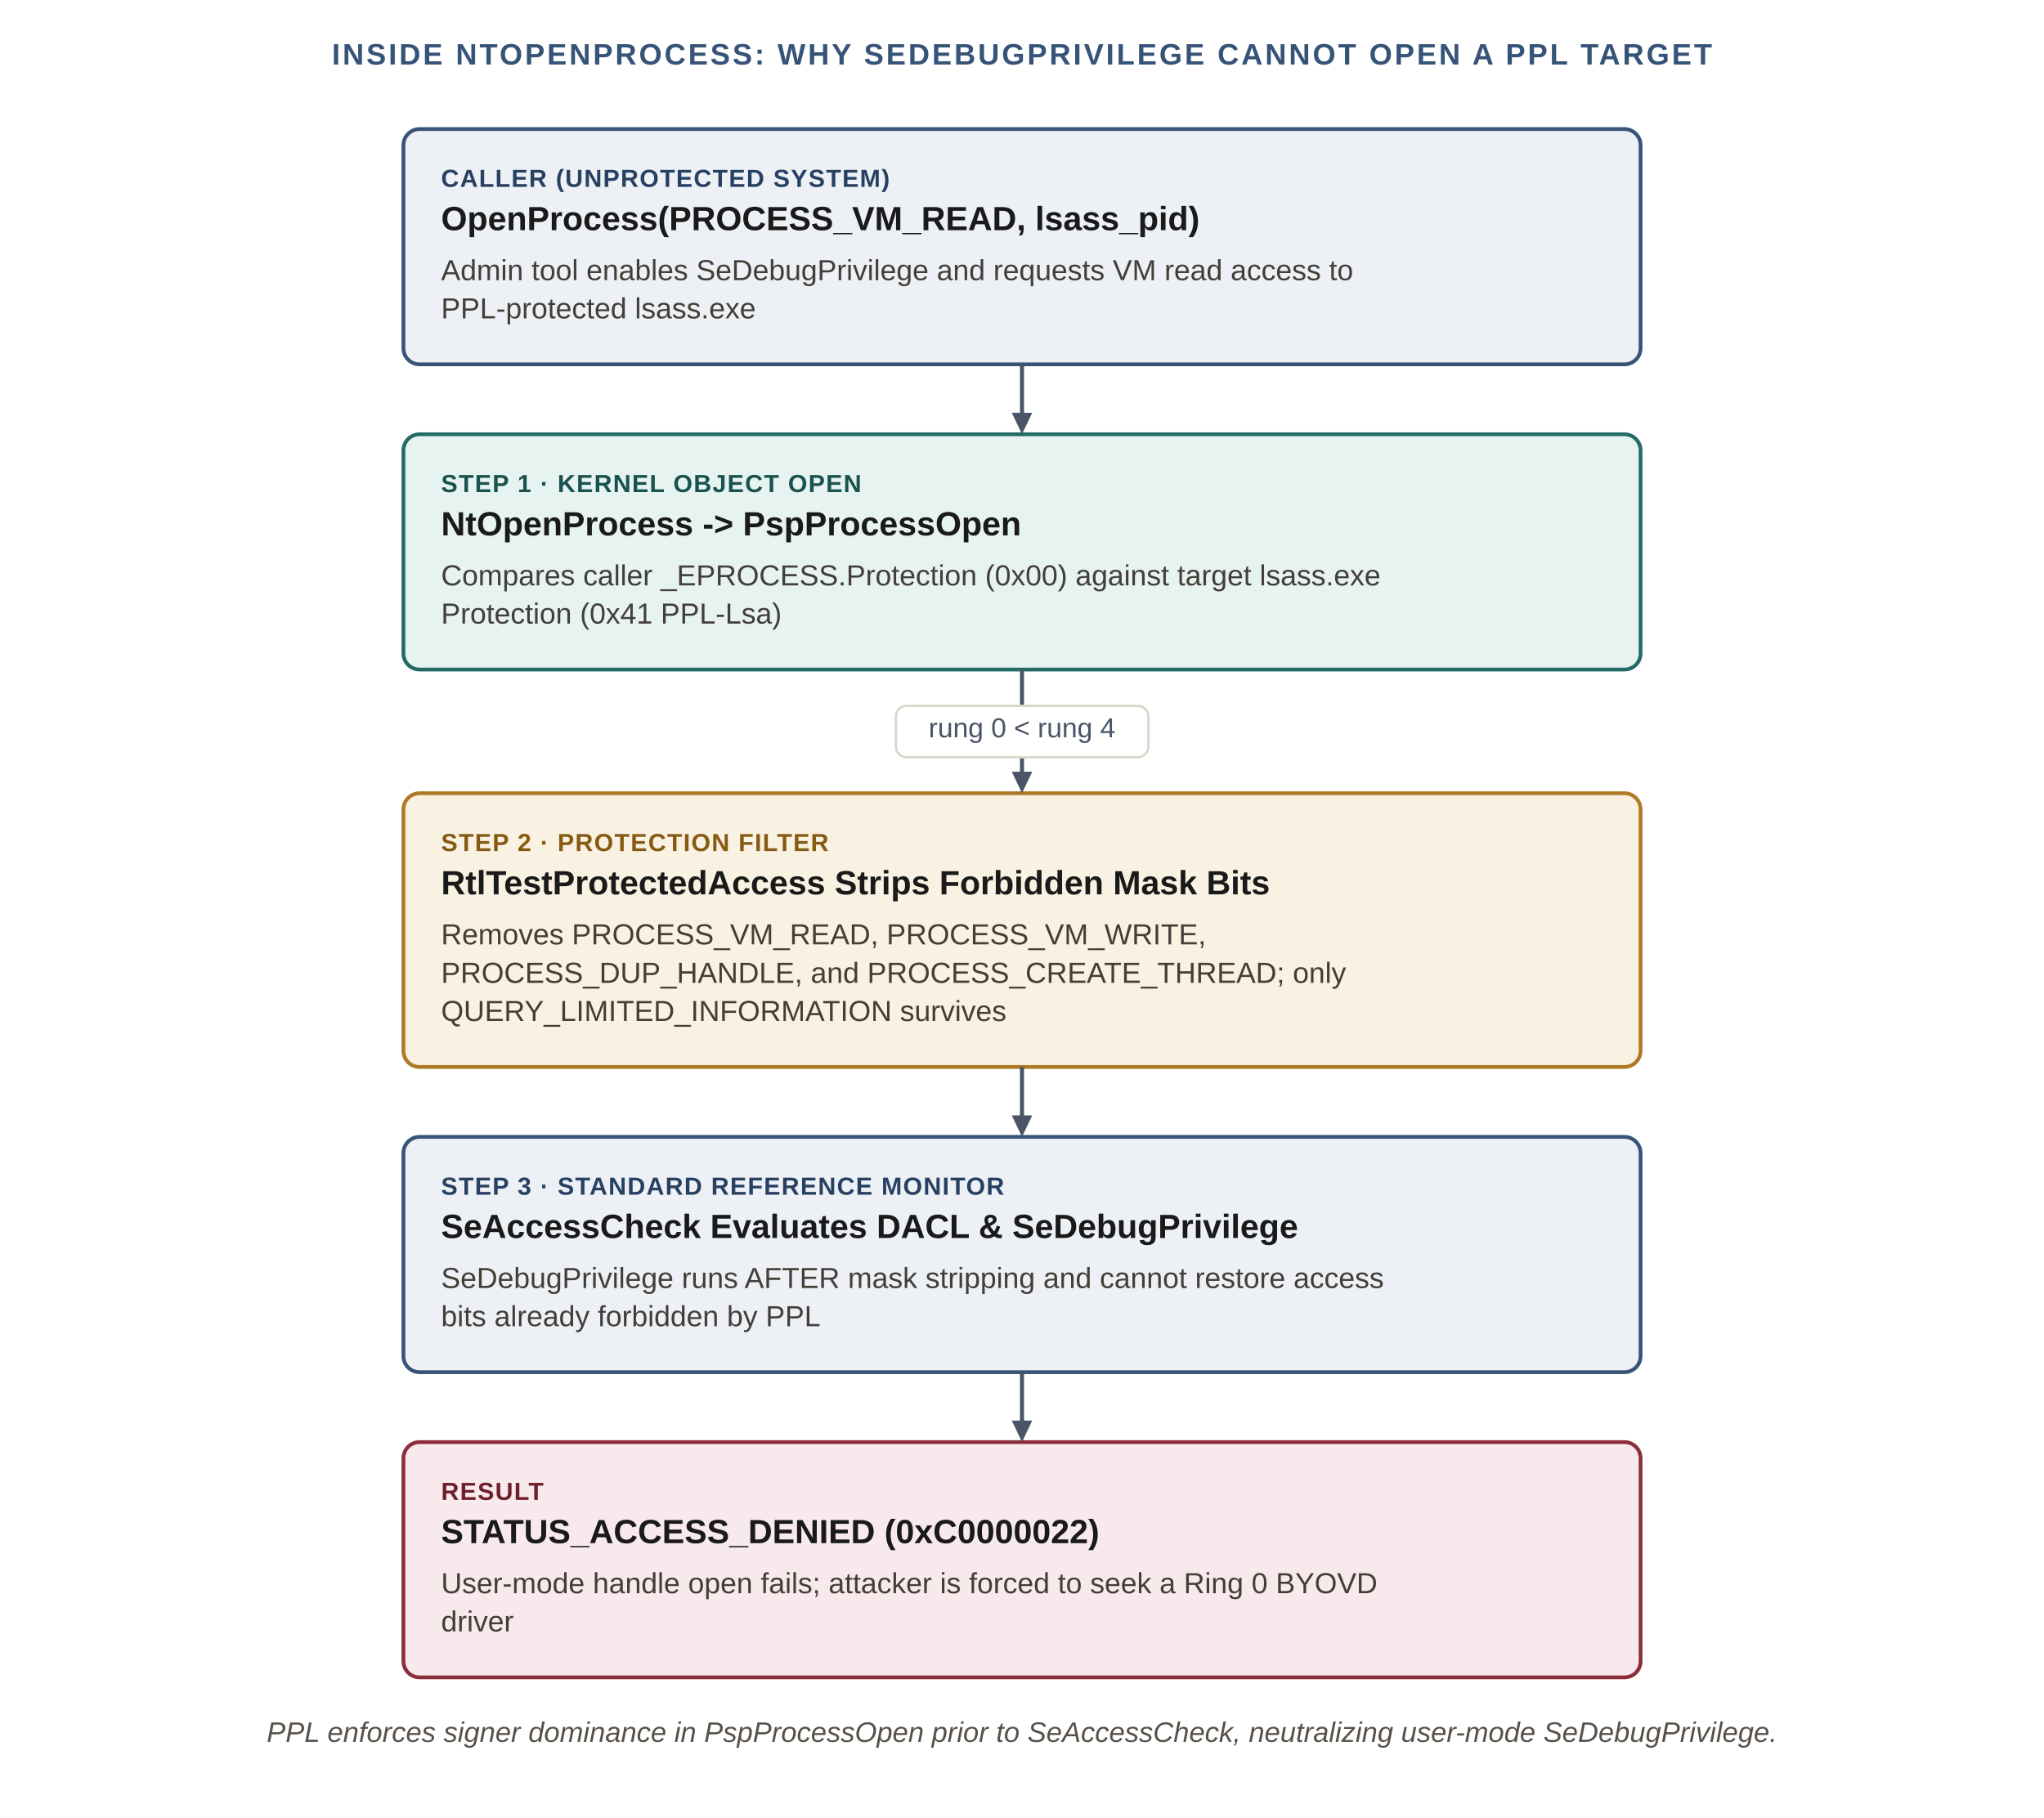
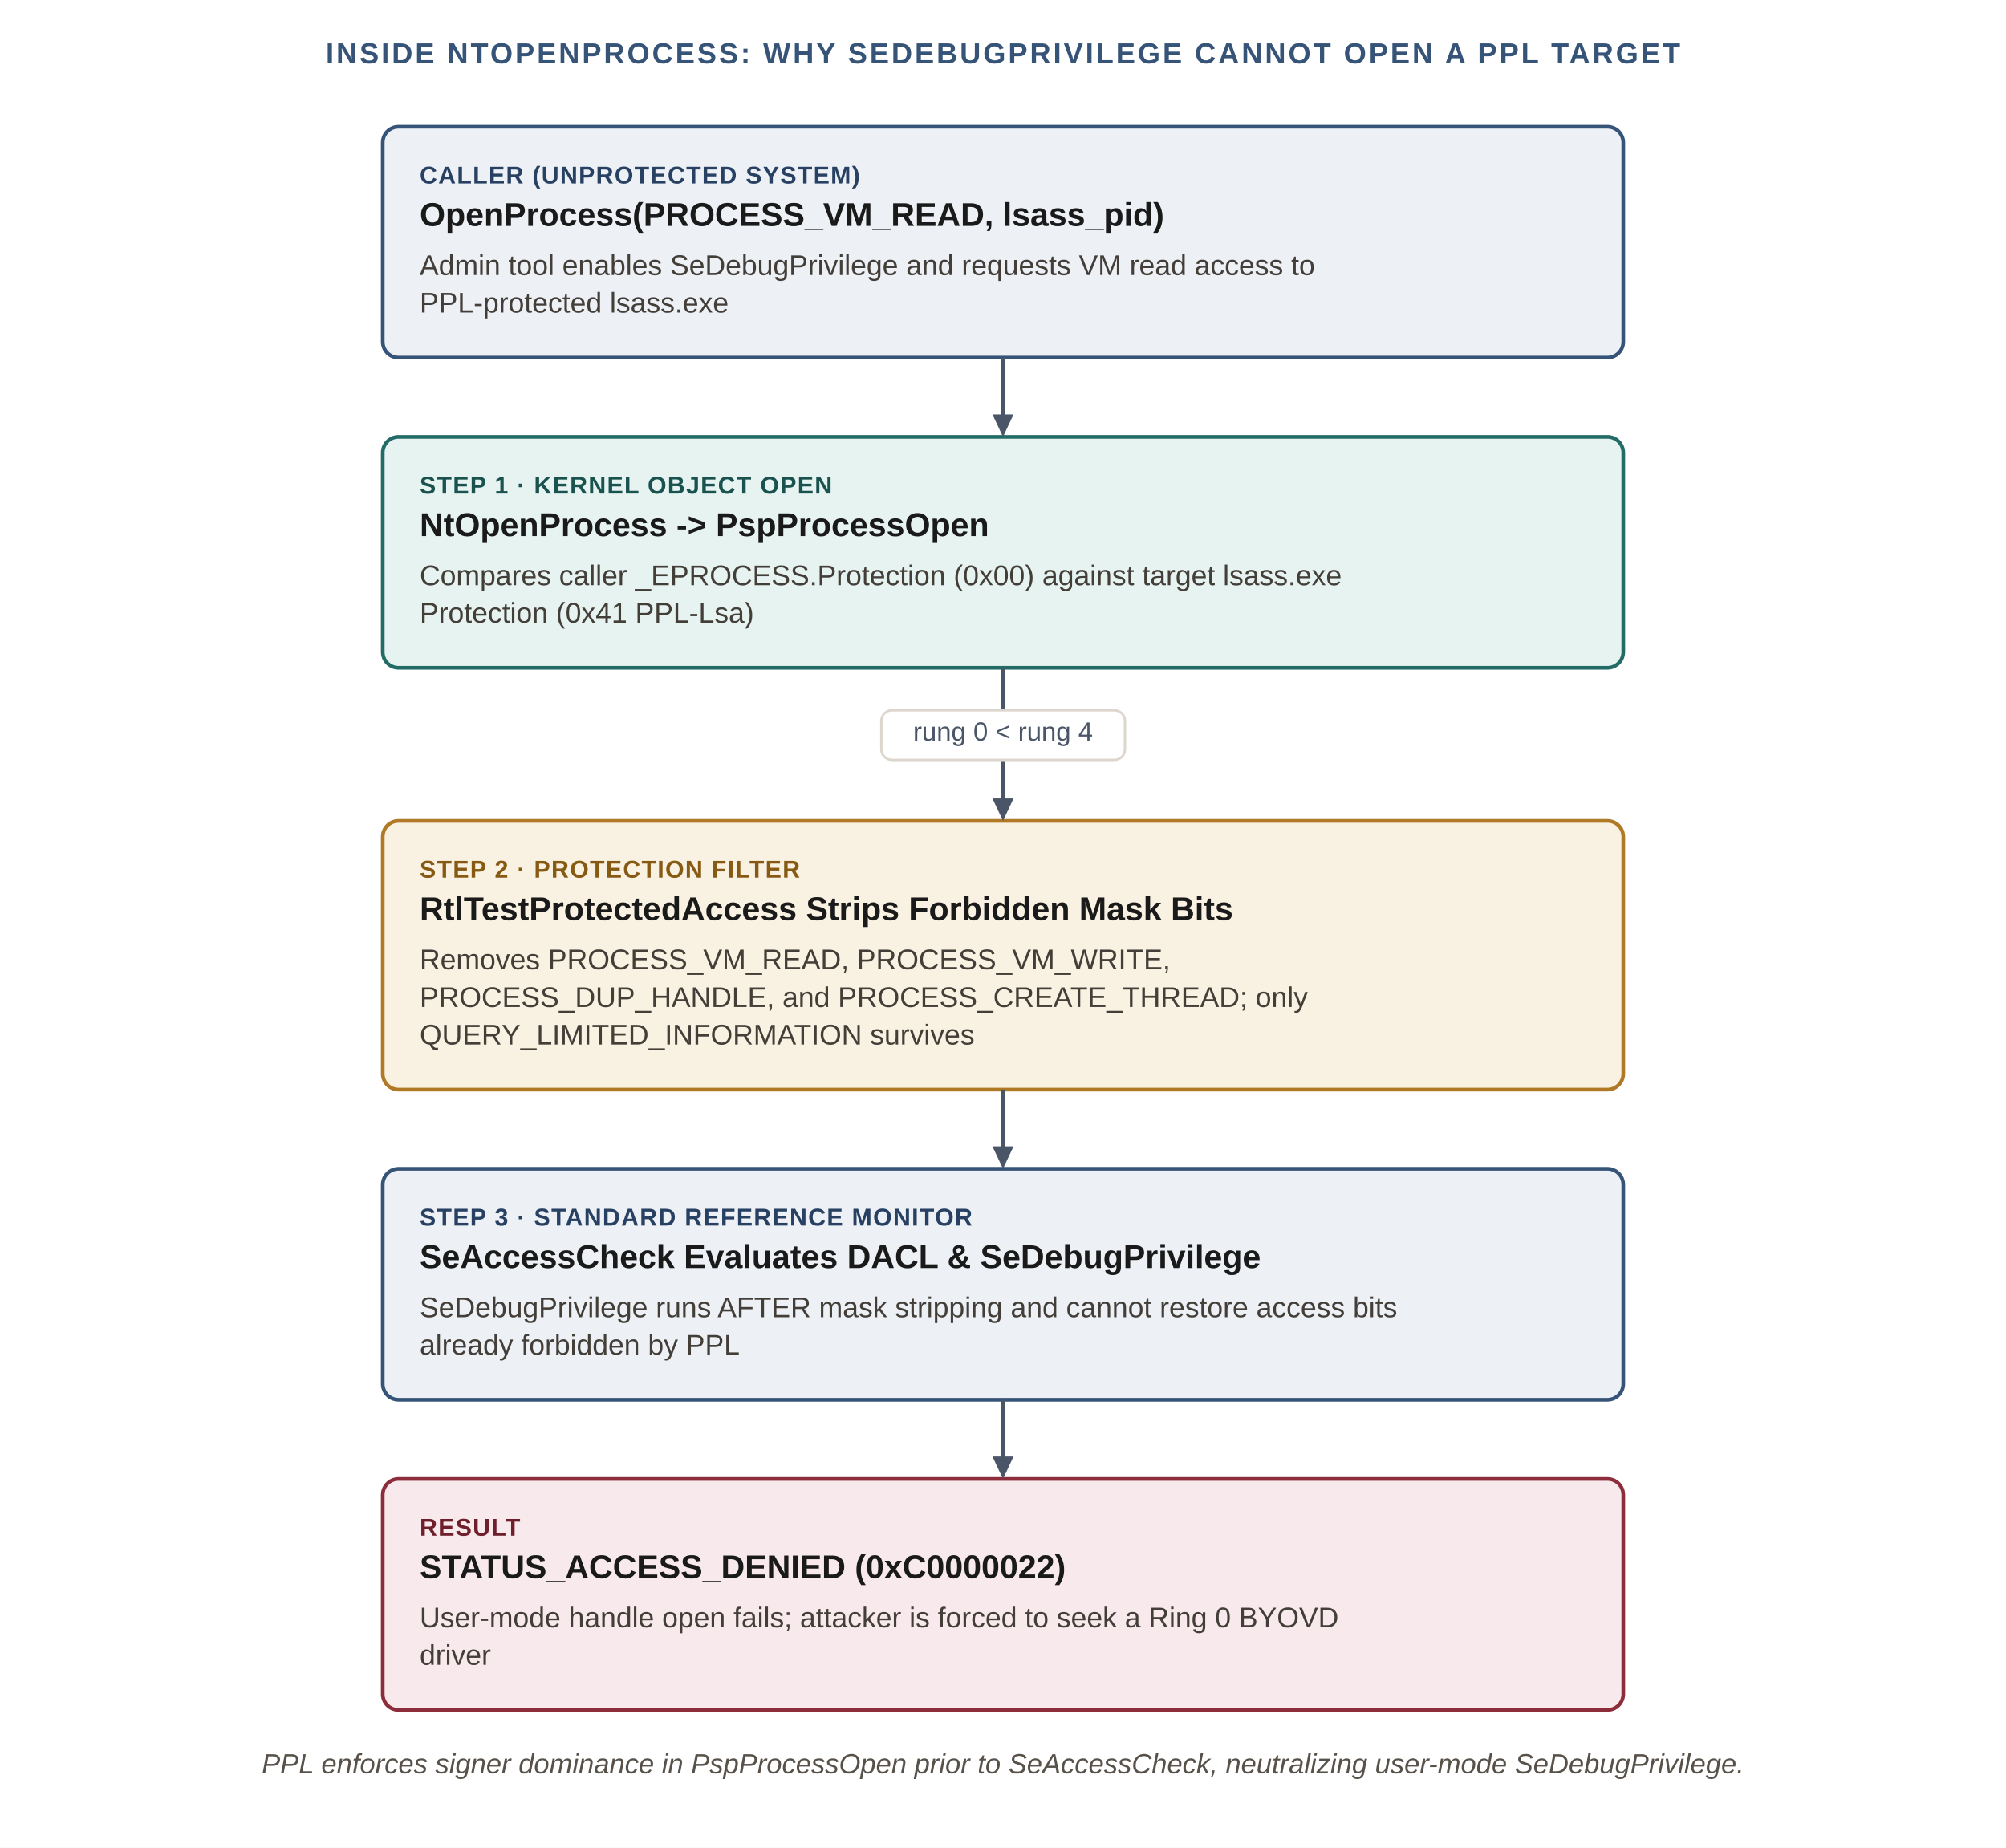
- <svg xmlns="http://www.w3.org/2000/svg" viewBox="0 0 760 676" width="760" height="676">
-   <rect x="0" y="0" width="760" height="676" fill="#ffffff" />
+ <svg xmlns="http://www.w3.org/2000/svg" viewBox="0 0 760 700" width="760" height="700">
+   <rect x="0" y="0" width="760" height="700" fill="#ffffff" />
  <text x="380.0" y="24.0" font-family="-apple-system, BlinkMacSystemFont, &quot;Segoe UI&quot;, &quot;Helvetica Neue&quot;, Arial, sans-serif" font-size="11.0" font-weight="700" letter-spacing="0.90px" fill="#365378" text-anchor="middle">INSIDE NTOPENPROCESS: WHY SEDEBUGPRIVILEGE CANNOT OPEN A PPL TARGET</text>
-   <rect x="150.0" y="48.0" width="460.0" height="87.5" rx="6.0" fill="#edf1f6" stroke="#365378" stroke-width="1.4" />
-   <text x="164.0" y="69.5" font-family="-apple-system, BlinkMacSystemFont, &quot;Segoe UI&quot;, &quot;Helvetica Neue&quot;, Arial, sans-serif" font-size="9.2" font-weight="700" letter-spacing="0.40px" fill="#284163" text-anchor="start">CALLER (UNPROTECTED SYSTEM)</text>
-   <text x="164.0" y="85.6" font-family="-apple-system, BlinkMacSystemFont, &quot;Segoe UI&quot;, &quot;Helvetica Neue&quot;, Arial, sans-serif" font-size="12.5" font-weight="700" fill="#1a1a1a" text-anchor="start">OpenProcess(PROCESS_VM_READ, lsass_pid)</text>
-   <text x="164.0" y="104.2" font-family="-apple-system, BlinkMacSystemFont, &quot;Segoe UI&quot;, &quot;Helvetica Neue&quot;, Arial, sans-serif" font-size="10.8" font-weight="400" fill="#433e38" text-anchor="start">Admin tool enables SeDebugPrivilege and requests VM read access to</text>
-   <text x="164.0" y="118.4" font-family="-apple-system, BlinkMacSystemFont, &quot;Segoe UI&quot;, &quot;Helvetica Neue&quot;, Arial, sans-serif" font-size="10.8" font-weight="400" fill="#433e38" text-anchor="start">PPL-protected lsass.exe</text>
-   <rect x="150.0" y="161.5" width="460.0" height="87.5" rx="6.0" fill="#e6f3f1" stroke="#236b66" stroke-width="1.4" />
-   <text x="164.0" y="183.0" font-family="-apple-system, BlinkMacSystemFont, &quot;Segoe UI&quot;, &quot;Helvetica Neue&quot;, Arial, sans-serif" font-size="9.2" font-weight="700" letter-spacing="0.40px" fill="#19524e" text-anchor="start">STEP 1 · KERNEL OBJECT OPEN</text>
-   <text x="164.0" y="199.1" font-family="-apple-system, BlinkMacSystemFont, &quot;Segoe UI&quot;, &quot;Helvetica Neue&quot;, Arial, sans-serif" font-size="12.5" font-weight="700" fill="#1a1a1a" text-anchor="start">NtOpenProcess -&gt; PspProcessOpen</text>
-   <text x="164.0" y="217.7" font-family="-apple-system, BlinkMacSystemFont, &quot;Segoe UI&quot;, &quot;Helvetica Neue&quot;, Arial, sans-serif" font-size="10.8" font-weight="400" fill="#433e38" text-anchor="start">Compares caller _EPROCESS.Protection (0x00) against target lsass.exe</text>
-   <text x="164.0" y="231.9" font-family="-apple-system, BlinkMacSystemFont, &quot;Segoe UI&quot;, &quot;Helvetica Neue&quot;, Arial, sans-serif" font-size="10.8" font-weight="400" fill="#433e38" text-anchor="start">Protection (0x41 PPL-Lsa)</text>
-   <rect x="150.0" y="295.0" width="460.0" height="101.8" rx="6.0" fill="#f9f1e1" stroke="#b07926" stroke-width="1.4" />
-   <text x="164.0" y="316.5" font-family="-apple-system, BlinkMacSystemFont, &quot;Segoe UI&quot;, &quot;Helvetica Neue&quot;, Arial, sans-serif" font-size="9.2" font-weight="700" letter-spacing="0.40px" fill="#875a14" text-anchor="start">STEP 2 · PROTECTION FILTER</text>
-   <text x="164.0" y="332.6" font-family="-apple-system, BlinkMacSystemFont, &quot;Segoe UI&quot;, &quot;Helvetica Neue&quot;, Arial, sans-serif" font-size="12.5" font-weight="700" fill="#1a1a1a" text-anchor="start">RtlTestProtectedAccess Strips Forbidden Mask Bits</text>
-   <text x="164.0" y="351.2" font-family="-apple-system, BlinkMacSystemFont, &quot;Segoe UI&quot;, &quot;Helvetica Neue&quot;, Arial, sans-serif" font-size="10.8" font-weight="400" fill="#433e38" text-anchor="start">Removes PROCESS_VM_READ, PROCESS_VM_WRITE,</text>
-   <text x="164.0" y="365.5" font-family="-apple-system, BlinkMacSystemFont, &quot;Segoe UI&quot;, &quot;Helvetica Neue&quot;, Arial, sans-serif" font-size="10.8" font-weight="400" fill="#433e38" text-anchor="start">PROCESS_DUP_HANDLE, and PROCESS_CREATE_THREAD; only</text>
-   <text x="164.0" y="379.7" font-family="-apple-system, BlinkMacSystemFont, &quot;Segoe UI&quot;, &quot;Helvetica Neue&quot;, Arial, sans-serif" font-size="10.8" font-weight="400" fill="#433e38" text-anchor="start">QUERY_LIMITED_INFORMATION survives</text>
-   <rect x="150.0" y="422.8" width="460.0" height="87.5" rx="6.0" fill="#edf1f6" stroke="#365378" stroke-width="1.4" />
-   <text x="164.0" y="444.3" font-family="-apple-system, BlinkMacSystemFont, &quot;Segoe UI&quot;, &quot;Helvetica Neue&quot;, Arial, sans-serif" font-size="9.2" font-weight="700" letter-spacing="0.40px" fill="#284163" text-anchor="start">STEP 3 · STANDARD REFERENCE MONITOR</text>
-   <text x="164.0" y="460.4" font-family="-apple-system, BlinkMacSystemFont, &quot;Segoe UI&quot;, &quot;Helvetica Neue&quot;, Arial, sans-serif" font-size="12.5" font-weight="700" fill="#1a1a1a" text-anchor="start">SeAccessCheck Evaluates DACL &amp; SeDebugPrivilege</text>
-   <text x="164.0" y="479.0" font-family="-apple-system, BlinkMacSystemFont, &quot;Segoe UI&quot;, &quot;Helvetica Neue&quot;, Arial, sans-serif" font-size="10.8" font-weight="400" fill="#433e38" text-anchor="start">SeDebugPrivilege runs AFTER mask stripping and cannot restore access</text>
-   <text x="164.0" y="493.2" font-family="-apple-system, BlinkMacSystemFont, &quot;Segoe UI&quot;, &quot;Helvetica Neue&quot;, Arial, sans-serif" font-size="10.8" font-weight="400" fill="#433e38" text-anchor="start">bits already forbidden by PPL</text>
-   <rect x="150.0" y="536.3" width="460.0" height="87.5" rx="6.0" fill="#f8eaec" stroke="#8d2d3b" stroke-width="1.4" />
-   <text x="164.0" y="557.8" font-family="-apple-system, BlinkMacSystemFont, &quot;Segoe UI&quot;, &quot;Helvetica Neue&quot;, Arial, sans-serif" font-size="9.2" font-weight="700" letter-spacing="0.40px" fill="#6e1f2b" text-anchor="start">RESULT</text>
-   <text x="164.0" y="573.9" font-family="-apple-system, BlinkMacSystemFont, &quot;Segoe UI&quot;, &quot;Helvetica Neue&quot;, Arial, sans-serif" font-size="12.5" font-weight="700" fill="#1a1a1a" text-anchor="start">STATUS_ACCESS_DENIED (0xC0000022)</text>
-   <text x="164.0" y="592.5" font-family="-apple-system, BlinkMacSystemFont, &quot;Segoe UI&quot;, &quot;Helvetica Neue&quot;, Arial, sans-serif" font-size="10.8" font-weight="400" fill="#433e38" text-anchor="start">User-mode handle open fails; attacker is forced to seek a Ring 0 BYOVD</text>
-   <text x="164.0" y="606.7" font-family="-apple-system, BlinkMacSystemFont, &quot;Segoe UI&quot;, &quot;Helvetica Neue&quot;, Arial, sans-serif" font-size="10.8" font-weight="400" fill="#433e38" text-anchor="start">driver</text>
-   <text x="380.0" y="647.8" font-family="-apple-system, BlinkMacSystemFont, &quot;Segoe UI&quot;, &quot;Helvetica Neue&quot;, Arial, sans-serif" font-size="10.5" font-weight="400" font-style="italic" fill="#57514a" text-anchor="middle">PPL enforces signer dominance in PspProcessOpen prior to SeAccessCheck, neutralizing user-mode SeDebugPrivilege.</text>
-   <line x1="380.0" y1="135.5" x2="380.0" y2="155.0" stroke="#4a5568" stroke-width="1.5" />
-   <polygon points="380.0,161.5 383.8,153.5 376.2,153.5" fill="#4a5568" />
-   <line x1="380.0" y1="249.0" x2="380.0" y2="288.5" stroke="#4a5568" stroke-width="1.5" />
-   <polygon points="380.0,295.0 383.8,287.0 376.2,287.0" fill="#4a5568" />
-   <line x1="380.0" y1="396.8" x2="380.0" y2="416.3" stroke="#4a5568" stroke-width="1.5" />
-   <polygon points="380.0,422.8 383.8,414.8 376.2,414.8" fill="#4a5568" />
-   <line x1="380.0" y1="510.3" x2="380.0" y2="529.8" stroke="#4a5568" stroke-width="1.5" />
-   <polygon points="380.0,536.3 383.8,528.3 376.2,528.3" fill="#4a5568" />
-   <rect x="333.1" y="262.5" width="93.9" height="19.1" rx="4" fill="#ffffff" stroke="#dcd6cc" stroke-width="0.9" />
-   <text x="380.0" y="274.2" font-family="-apple-system, BlinkMacSystemFont, &quot;Segoe UI&quot;, &quot;Helvetica Neue&quot;, Arial, sans-serif" font-size="10.2" font-weight="400" fill="#4a5568" text-anchor="middle">rung 0 &lt; rung 4</text>
+   <rect x="145.0" y="48.0" width="470.0" height="87.5" rx="6.0" fill="#edf1f6" stroke="#365378" stroke-width="1.4" />
+   <text x="159.0" y="69.5" font-family="-apple-system, BlinkMacSystemFont, &quot;Segoe UI&quot;, &quot;Helvetica Neue&quot;, Arial, sans-serif" font-size="9.2" font-weight="700" letter-spacing="0.40px" fill="#284163" text-anchor="start">CALLER (UNPROTECTED SYSTEM)</text>
+   <text x="159.0" y="85.6" font-family="-apple-system, BlinkMacSystemFont, &quot;Segoe UI&quot;, &quot;Helvetica Neue&quot;, Arial, sans-serif" font-size="12.5" font-weight="700" fill="#1a1a1a" text-anchor="start">OpenProcess(PROCESS_VM_READ, lsass_pid)</text>
+   <text x="159.0" y="104.2" font-family="-apple-system, BlinkMacSystemFont, &quot;Segoe UI&quot;, &quot;Helvetica Neue&quot;, Arial, sans-serif" font-size="10.8" font-weight="400" fill="#433e38" text-anchor="start">Admin tool enables SeDebugPrivilege and requests VM read access to</text>
+   <text x="159.0" y="118.4" font-family="-apple-system, BlinkMacSystemFont, &quot;Segoe UI&quot;, &quot;Helvetica Neue&quot;, Arial, sans-serif" font-size="10.8" font-weight="400" fill="#433e38" text-anchor="start">PPL-protected lsass.exe</text>
+   <rect x="145.0" y="165.5" width="470.0" height="87.5" rx="6.0" fill="#e6f3f1" stroke="#236b66" stroke-width="1.4" />
+   <text x="159.0" y="187.0" font-family="-apple-system, BlinkMacSystemFont, &quot;Segoe UI&quot;, &quot;Helvetica Neue&quot;, Arial, sans-serif" font-size="9.2" font-weight="700" letter-spacing="0.40px" fill="#19524e" text-anchor="start">STEP 1 · KERNEL OBJECT OPEN</text>
+   <text x="159.0" y="203.1" font-family="-apple-system, BlinkMacSystemFont, &quot;Segoe UI&quot;, &quot;Helvetica Neue&quot;, Arial, sans-serif" font-size="12.5" font-weight="700" fill="#1a1a1a" text-anchor="start">NtOpenProcess -&gt; PspProcessOpen</text>
+   <text x="159.0" y="221.7" font-family="-apple-system, BlinkMacSystemFont, &quot;Segoe UI&quot;, &quot;Helvetica Neue&quot;, Arial, sans-serif" font-size="10.8" font-weight="400" fill="#433e38" text-anchor="start">Compares caller _EPROCESS.Protection (0x00) against target lsass.exe</text>
+   <text x="159.0" y="235.9" font-family="-apple-system, BlinkMacSystemFont, &quot;Segoe UI&quot;, &quot;Helvetica Neue&quot;, Arial, sans-serif" font-size="10.8" font-weight="400" fill="#433e38" text-anchor="start">Protection (0x41 PPL-Lsa)</text>
+   <rect x="145.0" y="311.0" width="470.0" height="101.8" rx="6.0" fill="#f9f1e1" stroke="#b07926" stroke-width="1.4" />
+   <text x="159.0" y="332.5" font-family="-apple-system, BlinkMacSystemFont, &quot;Segoe UI&quot;, &quot;Helvetica Neue&quot;, Arial, sans-serif" font-size="9.2" font-weight="700" letter-spacing="0.40px" fill="#875a14" text-anchor="start">STEP 2 · PROTECTION FILTER</text>
+   <text x="159.0" y="348.6" font-family="-apple-system, BlinkMacSystemFont, &quot;Segoe UI&quot;, &quot;Helvetica Neue&quot;, Arial, sans-serif" font-size="12.5" font-weight="700" fill="#1a1a1a" text-anchor="start">RtlTestProtectedAccess Strips Forbidden Mask Bits</text>
+   <text x="159.0" y="367.2" font-family="-apple-system, BlinkMacSystemFont, &quot;Segoe UI&quot;, &quot;Helvetica Neue&quot;, Arial, sans-serif" font-size="10.8" font-weight="400" fill="#433e38" text-anchor="start">Removes PROCESS_VM_READ, PROCESS_VM_WRITE,</text>
+   <text x="159.0" y="381.5" font-family="-apple-system, BlinkMacSystemFont, &quot;Segoe UI&quot;, &quot;Helvetica Neue&quot;, Arial, sans-serif" font-size="10.8" font-weight="400" fill="#433e38" text-anchor="start">PROCESS_DUP_HANDLE, and PROCESS_CREATE_THREAD; only</text>
+   <text x="159.0" y="395.7" font-family="-apple-system, BlinkMacSystemFont, &quot;Segoe UI&quot;, &quot;Helvetica Neue&quot;, Arial, sans-serif" font-size="10.8" font-weight="400" fill="#433e38" text-anchor="start">QUERY_LIMITED_INFORMATION survives</text>
+   <rect x="145.0" y="442.8" width="470.0" height="87.5" rx="6.0" fill="#edf1f6" stroke="#365378" stroke-width="1.4" />
+   <text x="159.0" y="464.3" font-family="-apple-system, BlinkMacSystemFont, &quot;Segoe UI&quot;, &quot;Helvetica Neue&quot;, Arial, sans-serif" font-size="9.2" font-weight="700" letter-spacing="0.40px" fill="#284163" text-anchor="start">STEP 3 · STANDARD REFERENCE MONITOR</text>
+   <text x="159.0" y="480.4" font-family="-apple-system, BlinkMacSystemFont, &quot;Segoe UI&quot;, &quot;Helvetica Neue&quot;, Arial, sans-serif" font-size="12.5" font-weight="700" fill="#1a1a1a" text-anchor="start">SeAccessCheck Evaluates DACL &amp; SeDebugPrivilege</text>
+   <text x="159.0" y="499.0" font-family="-apple-system, BlinkMacSystemFont, &quot;Segoe UI&quot;, &quot;Helvetica Neue&quot;, Arial, sans-serif" font-size="10.8" font-weight="400" fill="#433e38" text-anchor="start">SeDebugPrivilege runs AFTER mask stripping and cannot restore access bits</text>
+   <text x="159.0" y="513.2" font-family="-apple-system, BlinkMacSystemFont, &quot;Segoe UI&quot;, &quot;Helvetica Neue&quot;, Arial, sans-serif" font-size="10.8" font-weight="400" fill="#433e38" text-anchor="start">already forbidden by PPL</text>
+   <rect x="145.0" y="560.3" width="470.0" height="87.5" rx="6.0" fill="#f8eaec" stroke="#8d2d3b" stroke-width="1.4" />
+   <text x="159.0" y="581.8" font-family="-apple-system, BlinkMacSystemFont, &quot;Segoe UI&quot;, &quot;Helvetica Neue&quot;, Arial, sans-serif" font-size="9.2" font-weight="700" letter-spacing="0.40px" fill="#6e1f2b" text-anchor="start">RESULT</text>
+   <text x="159.0" y="597.9" font-family="-apple-system, BlinkMacSystemFont, &quot;Segoe UI&quot;, &quot;Helvetica Neue&quot;, Arial, sans-serif" font-size="12.5" font-weight="700" fill="#1a1a1a" text-anchor="start">STATUS_ACCESS_DENIED (0xC0000022)</text>
+   <text x="159.0" y="616.5" font-family="-apple-system, BlinkMacSystemFont, &quot;Segoe UI&quot;, &quot;Helvetica Neue&quot;, Arial, sans-serif" font-size="10.8" font-weight="400" fill="#433e38" text-anchor="start">User-mode handle open fails; attacker is forced to seek a Ring 0 BYOVD</text>
+   <text x="159.0" y="630.7" font-family="-apple-system, BlinkMacSystemFont, &quot;Segoe UI&quot;, &quot;Helvetica Neue&quot;, Arial, sans-serif" font-size="10.8" font-weight="400" fill="#433e38" text-anchor="start">driver</text>
+   <text x="380.0" y="671.8" font-family="-apple-system, BlinkMacSystemFont, &quot;Segoe UI&quot;, &quot;Helvetica Neue&quot;, Arial, sans-serif" font-size="10.5" font-weight="400" font-style="italic" fill="#57514a" text-anchor="middle">PPL enforces signer dominance in PspProcessOpen prior to SeAccessCheck, neutralizing user-mode SeDebugPrivilege.</text>
+   <line x1="380.0" y1="135.5" x2="380.0" y2="159.0" stroke="#4a5568" stroke-width="1.5" />
+   <polygon points="380.0,165.5 384.0,157.0 376.0,157.0" fill="#4a5568" />
+   <line x1="380.0" y1="253.0" x2="380.0" y2="304.5" stroke="#4a5568" stroke-width="1.5" />
+   <polygon points="380.0,311.0 384.0,302.5 376.0,302.5" fill="#4a5568" />
+   <line x1="380.0" y1="412.8" x2="380.0" y2="436.3" stroke="#4a5568" stroke-width="1.5" />
+   <polygon points="380.0,442.8 384.0,434.3 376.0,434.3" fill="#4a5568" />
+   <line x1="380.0" y1="530.3" x2="380.0" y2="553.8" stroke="#4a5568" stroke-width="1.5" />
+   <polygon points="380.0,560.3 384.0,551.8 376.0,551.8" fill="#4a5568" />
+   <rect x="333.9" y="269.1" width="92.3" height="18.8" rx="4" fill="#ffffff" stroke="#dcd6cc" stroke-width="0.9" />
+   <text x="380.0" y="280.6" font-family="-apple-system, BlinkMacSystemFont, &quot;Segoe UI&quot;, &quot;Helvetica Neue&quot;, Arial, sans-serif" font-size="10.0" font-weight="400" fill="#4a5568" text-anchor="middle">rung 0 &lt; rung 4</text>
</svg>
